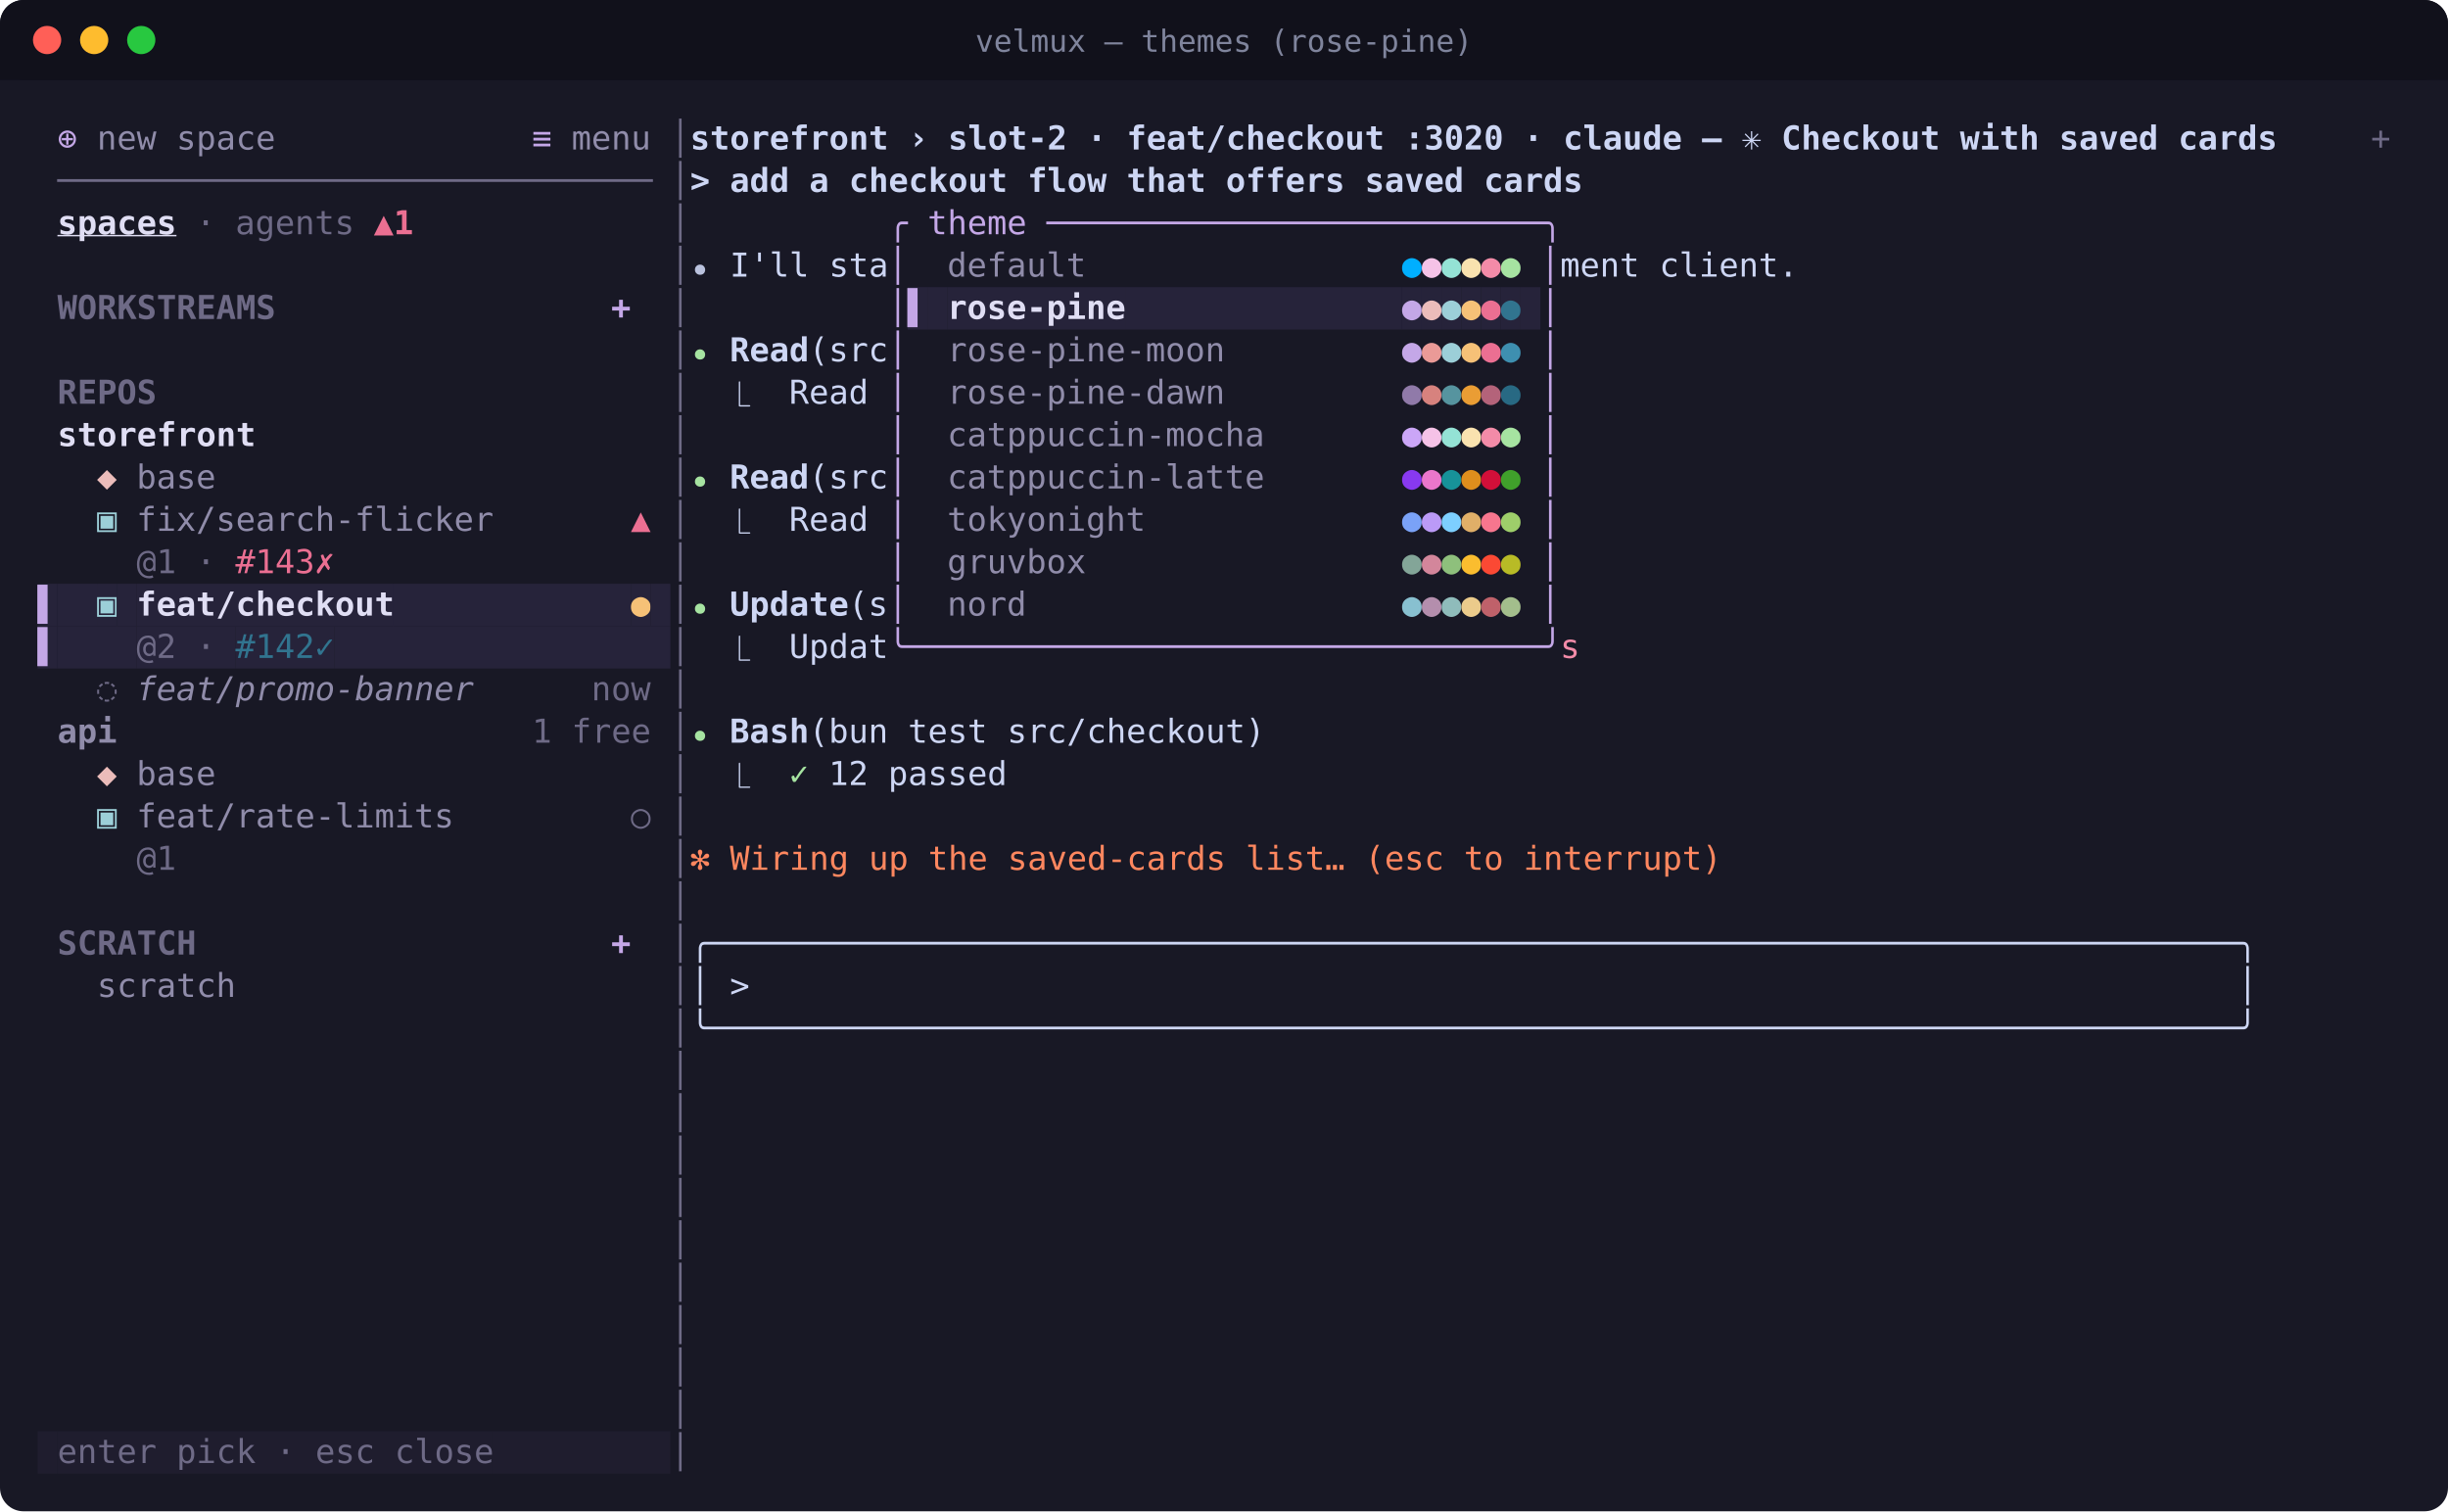
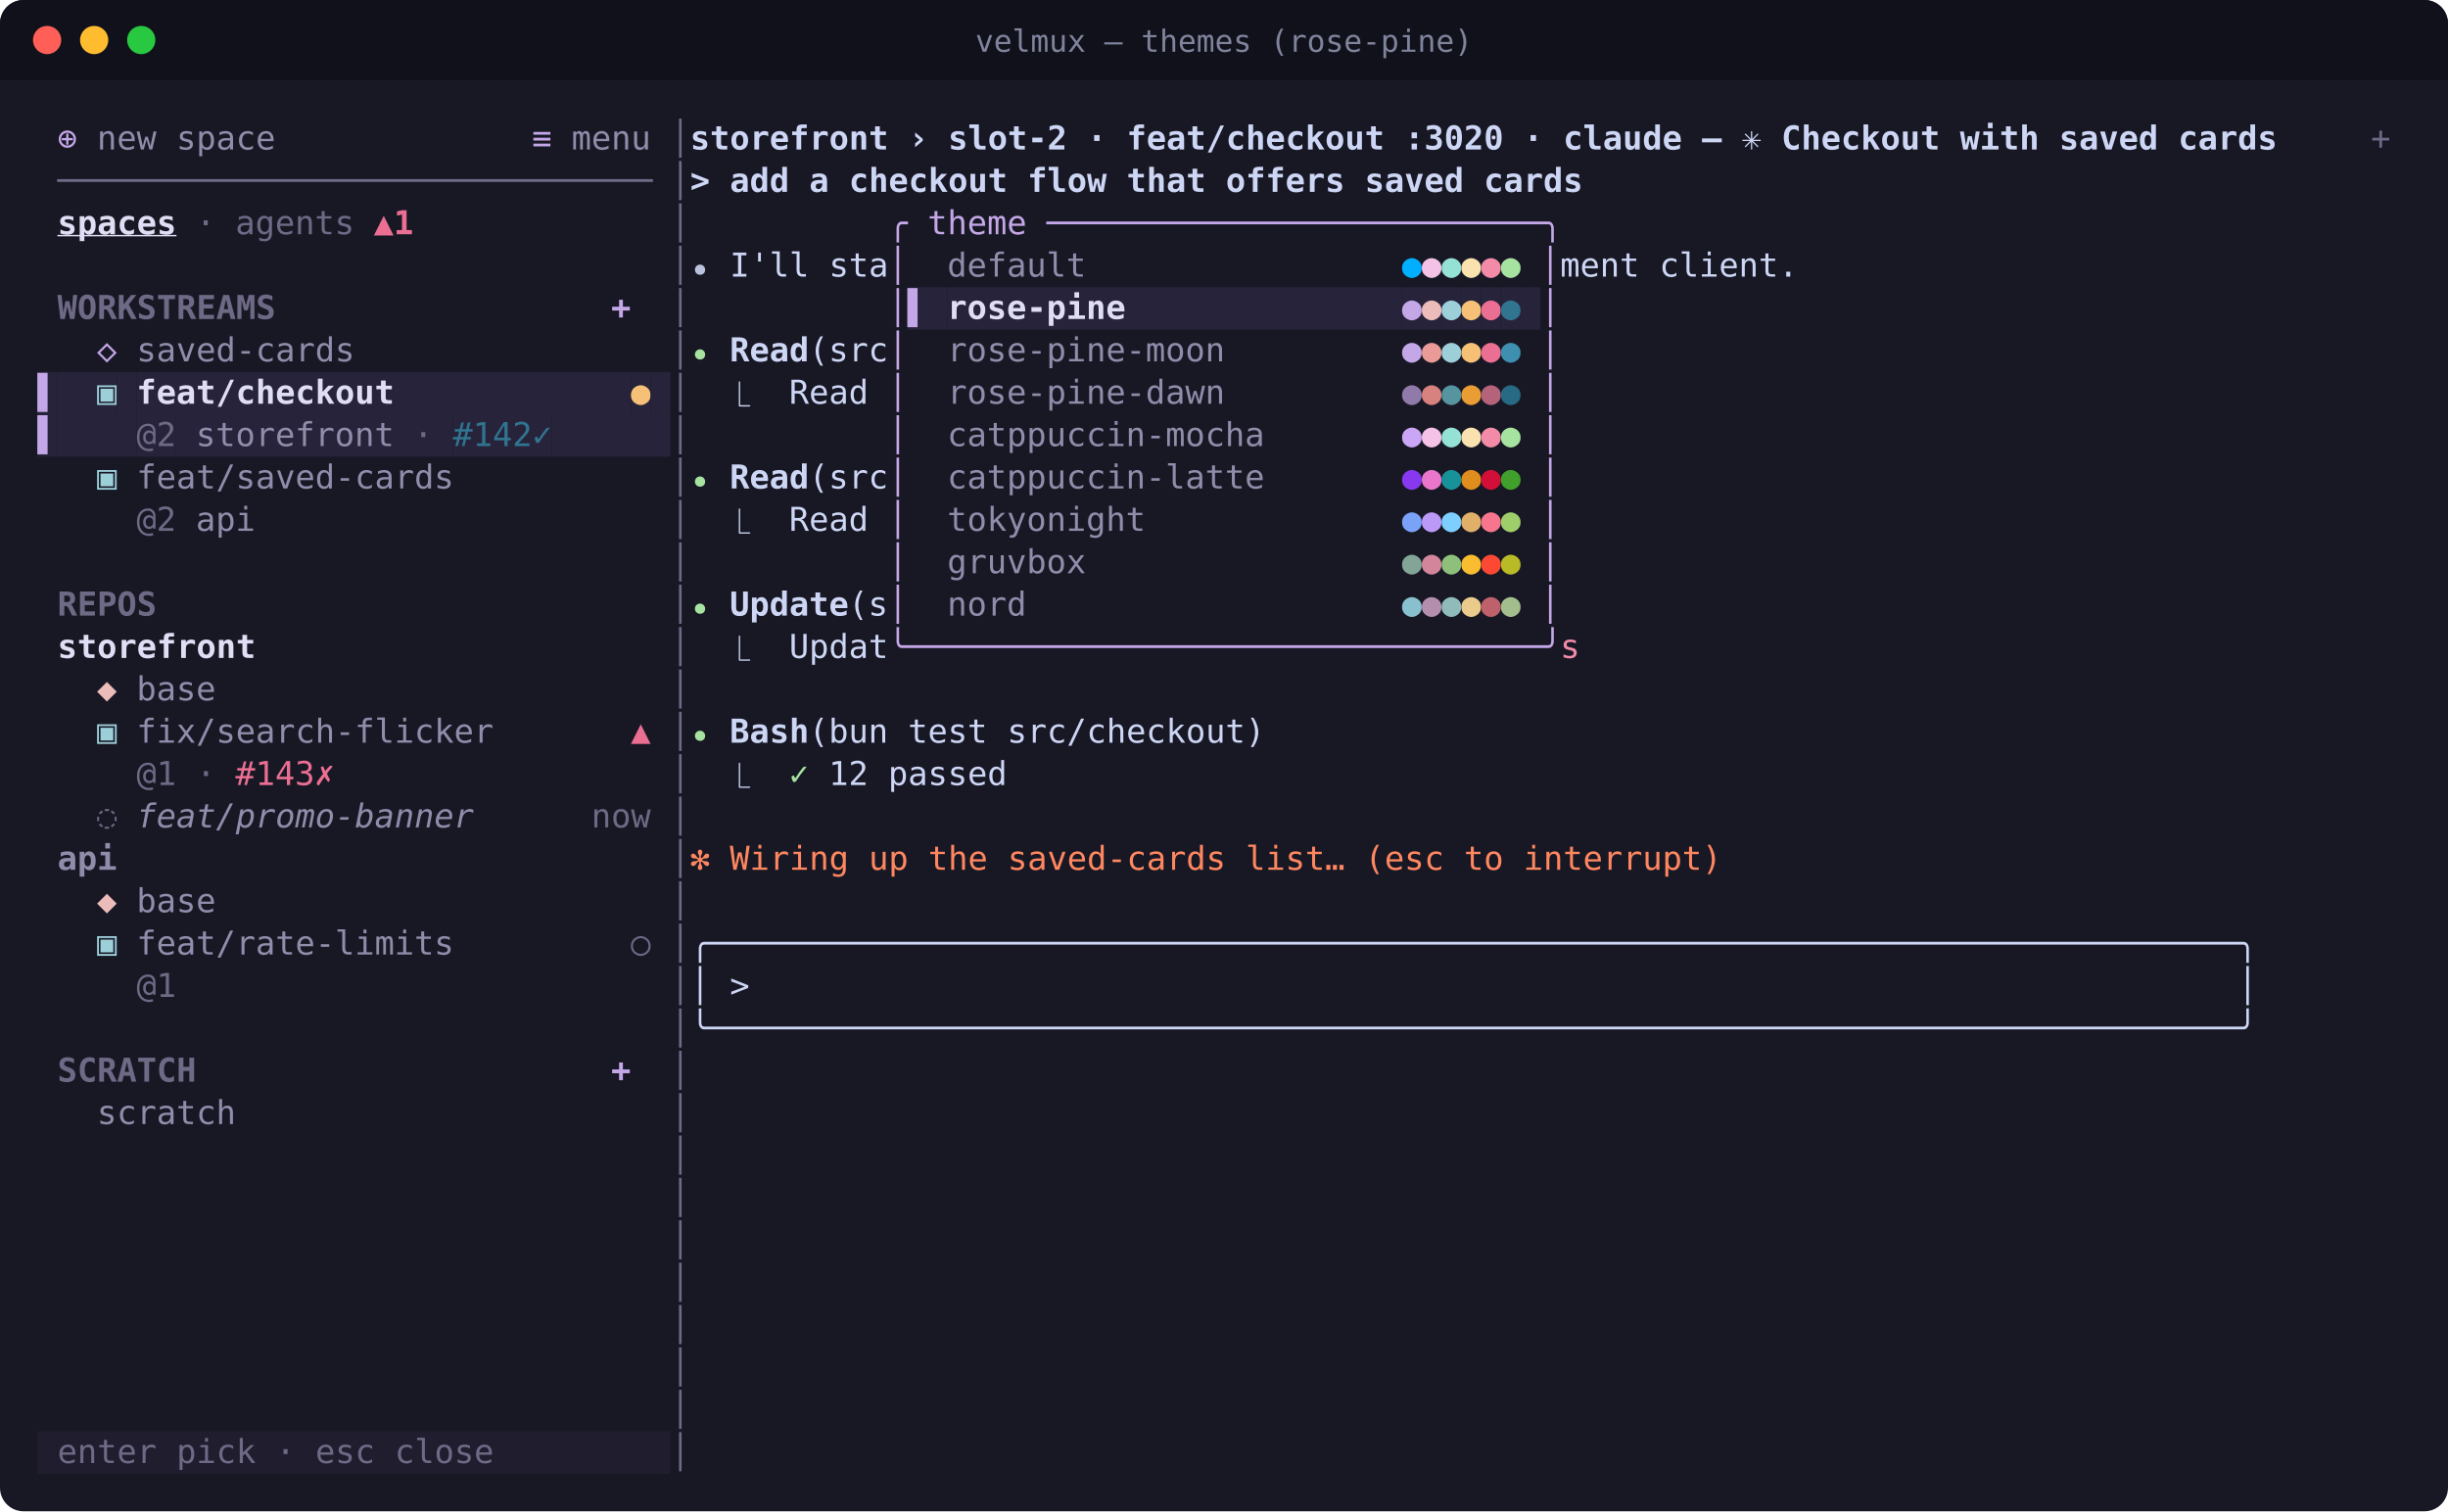
<svg xmlns="http://www.w3.org/2000/svg" width="1040" height="642" viewBox="0 0 1040 642" font-family="'SF Mono','JetBrains Mono',Menlo,Consolas,monospace" font-size="14">
  <rect width="1040" height="642" rx="10" fill="#181825" />
  <rect width="1040" height="34" rx="10" fill="#11111b" />
  <rect y="24" width="1040" height="10" fill="#11111b" />
  <circle cx="20" cy="17" r="6" fill="#ff5f57" />
  <circle cx="40" cy="17" r="6" fill="#febc2e" />
  <circle cx="60" cy="17" r="6" fill="#28c840" />
  <text x="520" y="22" fill="#7f849c" text-anchor="middle" font-size="13">velmux — themes (rose-pine)</text>
  <text x="24.4" y="63.5" fill="#c4a7e7" xml:space="preserve" textLength="8.4" lengthAdjust="spacingAndGlyphs">⊕</text>
  <text x="41.2" y="63.5" fill="#908caa" xml:space="preserve" textLength="75.6" lengthAdjust="spacingAndGlyphs">new space</text>
  <text x="226.0" y="63.5" fill="#c4a7e7" xml:space="preserve" textLength="8.4" lengthAdjust="spacingAndGlyphs">≡</text>
  <text x="242.8" y="63.5" fill="#908caa" xml:space="preserve" textLength="33.6" lengthAdjust="spacingAndGlyphs">menu</text>
  <text x="284.8" y="63.5" fill="#6e6a86" xml:space="preserve" textLength="8.4" lengthAdjust="spacingAndGlyphs">│</text>
  <text x="293.2" y="63.5" fill="#cdd6f4" xml:space="preserve" textLength="672.0" lengthAdjust="spacingAndGlyphs" font-weight="bold">storefront › slot-2 · feat/checkout :3020 · claude — ✳ Checkout with saved cards</text>
  <text x="1007.2" y="63.5" fill="#6e6a86" xml:space="preserve" textLength="8.4" lengthAdjust="spacingAndGlyphs">+</text>
  <text x="24.4" y="81.5" fill="#6e6a86" xml:space="preserve" textLength="252.0" lengthAdjust="spacingAndGlyphs">──────────────────────────────</text>
  <text x="284.8" y="81.5" fill="#6e6a86" xml:space="preserve" textLength="8.4" lengthAdjust="spacingAndGlyphs">│</text>
  <text x="293.2" y="81.5" fill="#cdd6f4" xml:space="preserve" textLength="378.0" lengthAdjust="spacingAndGlyphs" font-weight="bold">&gt; add a checkout flow that offers saved cards</text>
  <text x="24.4" y="99.5" fill="#e0def4" xml:space="preserve" textLength="50.4" lengthAdjust="spacingAndGlyphs" font-weight="bold" text-decoration="underline">spaces</text>
  <text x="83.2" y="99.5" fill="#6e6a86" xml:space="preserve" textLength="8.4" lengthAdjust="spacingAndGlyphs">·</text>
  <text x="100.0" y="99.5" fill="#6e6a86" xml:space="preserve" textLength="50.4" lengthAdjust="spacingAndGlyphs">agents</text>
  <text x="158.8" y="99.5" fill="#eb6f92" xml:space="preserve" textLength="16.8" lengthAdjust="spacingAndGlyphs" font-weight="bold">▲1</text>
  <text x="284.8" y="99.5" fill="#6e6a86" xml:space="preserve" textLength="8.4" lengthAdjust="spacingAndGlyphs">│</text>
  <text x="377.2" y="99.5" fill="#c4a7e7" xml:space="preserve" textLength="285.6" lengthAdjust="spacingAndGlyphs">╭ theme ─────────────────────────╮</text>
  <text x="284.8" y="117.5" fill="#6e6a86" xml:space="preserve" textLength="8.4" lengthAdjust="spacingAndGlyphs">│</text>
  <text x="293.2" y="117.5" fill="#bac2de" xml:space="preserve" textLength="8.4" lengthAdjust="spacingAndGlyphs">⏺</text>
  <text x="301.6" y="117.5" fill="#cdd6f4" xml:space="preserve" textLength="75.6" lengthAdjust="spacingAndGlyphs"> I'll sta</text>
  <text x="377.2" y="117.5" fill="#c4a7e7" xml:space="preserve" textLength="8.4" lengthAdjust="spacingAndGlyphs">│</text>
  <text x="402.4" y="117.5" fill="#908caa" xml:space="preserve" textLength="58.8" lengthAdjust="spacingAndGlyphs">default</text>
  <text x="595.6" y="117.5" fill="#00afff" xml:space="preserve" textLength="8.4" lengthAdjust="spacingAndGlyphs">●</text>
  <text x="604.0" y="117.5" fill="#f5c2e7" xml:space="preserve" textLength="8.4" lengthAdjust="spacingAndGlyphs">●</text>
  <text x="612.4" y="117.5" fill="#94e2d5" xml:space="preserve" textLength="8.4" lengthAdjust="spacingAndGlyphs">●</text>
  <text x="620.8" y="117.5" fill="#f9e2af" xml:space="preserve" textLength="8.4" lengthAdjust="spacingAndGlyphs">●</text>
  <text x="629.2" y="117.5" fill="#f38ba8" xml:space="preserve" textLength="8.4" lengthAdjust="spacingAndGlyphs">●</text>
  <text x="637.6" y="117.5" fill="#a6e3a1" xml:space="preserve" textLength="8.4" lengthAdjust="spacingAndGlyphs">●</text>
  <text x="654.4" y="117.5" fill="#c4a7e7" xml:space="preserve" textLength="8.4" lengthAdjust="spacingAndGlyphs">│</text>
  <text x="662.8" y="117.5" fill="#cdd6f4" xml:space="preserve" textLength="361.2" lengthAdjust="spacingAndGlyphs">ment client.                               </text>
  <text x="24.4" y="135.5" fill="#6e6a86" xml:space="preserve" textLength="92.4" lengthAdjust="spacingAndGlyphs" font-weight="bold">WORKSTREAMS</text>
  <text x="259.6" y="135.5" fill="#c4a7e7" xml:space="preserve" textLength="8.4" lengthAdjust="spacingAndGlyphs" font-weight="bold">+</text>
  <text x="284.8" y="135.5" fill="#6e6a86" xml:space="preserve" textLength="8.4" lengthAdjust="spacingAndGlyphs">│</text>
  <text x="377.2" y="135.5" fill="#c4a7e7" xml:space="preserve" textLength="8.4" lengthAdjust="spacingAndGlyphs">│</text>
  <rect x="385.6" y="122.0" width="8.4" height="18" fill="#26233a" />
  <text x="385.6" y="135.5" fill="#c4a7e7" xml:space="preserve" textLength="8.4" lengthAdjust="spacingAndGlyphs">▌</text>
  <rect x="394.0" y="122.0" width="8.4" height="18" fill="#26233a" />
  <rect x="402.4" y="122.0" width="75.6" height="18" fill="#26233a" />
  <text x="402.4" y="135.5" fill="#e0def4" xml:space="preserve" textLength="75.6" lengthAdjust="spacingAndGlyphs" font-weight="bold">rose-pine</text>
  <rect x="478.0" y="122.0" width="117.6" height="18" fill="#26233a" />
  <rect x="595.6" y="122.0" width="8.4" height="18" fill="#26233a" />
  <text x="595.6" y="135.5" fill="#c4a7e7" xml:space="preserve" textLength="8.4" lengthAdjust="spacingAndGlyphs">●</text>
  <rect x="604.0" y="122.0" width="8.4" height="18" fill="#26233a" />
  <text x="604.0" y="135.5" fill="#ebbcba" xml:space="preserve" textLength="8.4" lengthAdjust="spacingAndGlyphs">●</text>
  <rect x="612.4" y="122.0" width="8.4" height="18" fill="#26233a" />
  <text x="612.4" y="135.5" fill="#9ccfd8" xml:space="preserve" textLength="8.4" lengthAdjust="spacingAndGlyphs">●</text>
  <rect x="620.8" y="122.0" width="8.4" height="18" fill="#26233a" />
  <text x="620.8" y="135.5" fill="#f6c177" xml:space="preserve" textLength="8.4" lengthAdjust="spacingAndGlyphs">●</text>
  <rect x="629.2" y="122.0" width="8.4" height="18" fill="#26233a" />
  <text x="629.2" y="135.5" fill="#eb6f92" xml:space="preserve" textLength="8.4" lengthAdjust="spacingAndGlyphs">●</text>
  <rect x="637.6" y="122.0" width="8.4" height="18" fill="#26233a" />
  <text x="637.6" y="135.5" fill="#31748f" xml:space="preserve" textLength="8.4" lengthAdjust="spacingAndGlyphs">●</text>
  <rect x="646.0" y="122.0" width="8.4" height="18" fill="#26233a" />
  <text x="654.4" y="135.5" fill="#c4a7e7" xml:space="preserve" textLength="8.4" lengthAdjust="spacingAndGlyphs">│</text>
+   <text x="41.2" y="153.5" fill="#c4a7e7" xml:space="preserve" textLength="8.4" lengthAdjust="spacingAndGlyphs">◇</text>
+   <text x="58.0" y="153.5" fill="#908caa" xml:space="preserve" textLength="92.4" lengthAdjust="spacingAndGlyphs">saved-cards</text>
  <text x="284.8" y="153.5" fill="#6e6a86" xml:space="preserve" textLength="8.4" lengthAdjust="spacingAndGlyphs">│</text>
  <text x="293.2" y="153.5" fill="#a6e3a1" xml:space="preserve" textLength="8.4" lengthAdjust="spacingAndGlyphs">⏺</text>
  <text x="310.0" y="153.5" fill="#cdd6f4" xml:space="preserve" textLength="33.6" lengthAdjust="spacingAndGlyphs" font-weight="bold">Read</text>
  <text x="343.6" y="153.5" fill="#cdd6f4" xml:space="preserve" textLength="33.6" lengthAdjust="spacingAndGlyphs">(src</text>
  <text x="377.2" y="153.5" fill="#c4a7e7" xml:space="preserve" textLength="8.4" lengthAdjust="spacingAndGlyphs">│</text>
  <text x="402.4" y="153.5" fill="#908caa" xml:space="preserve" textLength="117.6" lengthAdjust="spacingAndGlyphs">rose-pine-moon</text>
  <text x="595.6" y="153.5" fill="#c4a7e7" xml:space="preserve" textLength="8.4" lengthAdjust="spacingAndGlyphs">●</text>
  <text x="604.0" y="153.5" fill="#ea9a97" xml:space="preserve" textLength="8.4" lengthAdjust="spacingAndGlyphs">●</text>
  <text x="612.4" y="153.5" fill="#9ccfd8" xml:space="preserve" textLength="8.4" lengthAdjust="spacingAndGlyphs">●</text>
  <text x="620.8" y="153.5" fill="#f6c177" xml:space="preserve" textLength="8.4" lengthAdjust="spacingAndGlyphs">●</text>
  <text x="629.2" y="153.5" fill="#eb6f92" xml:space="preserve" textLength="8.4" lengthAdjust="spacingAndGlyphs">●</text>
  <text x="637.6" y="153.5" fill="#3e8fb0" xml:space="preserve" textLength="8.4" lengthAdjust="spacingAndGlyphs">●</text>
  <text x="654.4" y="153.5" fill="#c4a7e7" xml:space="preserve" textLength="8.4" lengthAdjust="spacingAndGlyphs">│</text>
-   <text x="24.4" y="171.5" fill="#6e6a86" xml:space="preserve" textLength="42.0" lengthAdjust="spacingAndGlyphs" font-weight="bold">REPOS</text>
+   <rect x="16.0" y="158.0" width="8.4" height="18" fill="#26233a" />
+   <text x="16.0" y="171.5" fill="#c4a7e7" xml:space="preserve" textLength="8.4" lengthAdjust="spacingAndGlyphs">▌</text>
+   <rect x="24.4" y="158.0" width="16.8" height="18" fill="#26233a" />
+   <rect x="41.2" y="158.0" width="8.4" height="18" fill="#26233a" />
+   <text x="41.2" y="171.5" fill="#9ccfd8" xml:space="preserve" textLength="8.4" lengthAdjust="spacingAndGlyphs">▣</text>
+   <rect x="49.6" y="158.0" width="8.4" height="18" fill="#26233a" />
+   <rect x="58.0" y="158.0" width="109.2" height="18" fill="#26233a" />
+   <text x="58.0" y="171.5" fill="#e0def4" xml:space="preserve" textLength="109.2" lengthAdjust="spacingAndGlyphs" font-weight="bold">feat/checkout</text>
+   <rect x="167.2" y="158.0" width="100.8" height="18" fill="#26233a" />
+   <rect x="268.0" y="158.0" width="8.4" height="18" fill="#26233a" />
+   <text x="268.0" y="171.5" fill="#f6c177" xml:space="preserve" textLength="8.4" lengthAdjust="spacingAndGlyphs">●</text>
+   <rect x="276.4" y="158.0" width="8.4" height="18" fill="#26233a" />
  <text x="284.8" y="171.5" fill="#6e6a86" xml:space="preserve" textLength="8.4" lengthAdjust="spacingAndGlyphs">│</text>
  <text x="293.2" y="171.5" fill="#cdd6f4" xml:space="preserve" textLength="84.0" lengthAdjust="spacingAndGlyphs">  ⎿  Read </text>
  <text x="377.2" y="171.5" fill="#c4a7e7" xml:space="preserve" textLength="8.4" lengthAdjust="spacingAndGlyphs">│</text>
  <text x="402.4" y="171.5" fill="#908caa" xml:space="preserve" textLength="117.6" lengthAdjust="spacingAndGlyphs">rose-pine-dawn</text>
  <text x="595.6" y="171.5" fill="#907aa9" xml:space="preserve" textLength="8.4" lengthAdjust="spacingAndGlyphs">●</text>
  <text x="604.0" y="171.5" fill="#d7827e" xml:space="preserve" textLength="8.4" lengthAdjust="spacingAndGlyphs">●</text>
  <text x="612.4" y="171.5" fill="#56949f" xml:space="preserve" textLength="8.4" lengthAdjust="spacingAndGlyphs">●</text>
  <text x="620.8" y="171.5" fill="#ea9d34" xml:space="preserve" textLength="8.4" lengthAdjust="spacingAndGlyphs">●</text>
  <text x="629.2" y="171.5" fill="#b4637a" xml:space="preserve" textLength="8.4" lengthAdjust="spacingAndGlyphs">●</text>
  <text x="637.6" y="171.5" fill="#286983" xml:space="preserve" textLength="8.4" lengthAdjust="spacingAndGlyphs">●</text>
  <text x="654.4" y="171.5" fill="#c4a7e7" xml:space="preserve" textLength="8.4" lengthAdjust="spacingAndGlyphs">│</text>
-   <text x="24.4" y="189.5" fill="#e0def4" xml:space="preserve" textLength="84.0" lengthAdjust="spacingAndGlyphs" font-weight="bold">storefront</text>
+   <rect x="16.0" y="176.0" width="8.4" height="18" fill="#26233a" />
+   <text x="16.0" y="189.5" fill="#c4a7e7" xml:space="preserve" textLength="8.4" lengthAdjust="spacingAndGlyphs">▌</text>
+   <rect x="24.4" y="176.0" width="33.6" height="18" fill="#26233a" />
+   <rect x="58.0" y="176.0" width="16.8" height="18" fill="#26233a" />
+   <text x="58.0" y="189.5" fill="#6e6a86" xml:space="preserve" textLength="16.8" lengthAdjust="spacingAndGlyphs">@2</text>
+   <rect x="74.8" y="176.0" width="8.4" height="18" fill="#26233a" />
+   <rect x="83.2" y="176.0" width="84.0" height="18" fill="#26233a" />
+   <text x="83.2" y="189.5" fill="#908caa" xml:space="preserve" textLength="84.0" lengthAdjust="spacingAndGlyphs">storefront</text>
+   <rect x="167.2" y="176.0" width="25.2" height="18" fill="#26233a" />
+   <text x="167.2" y="189.5" fill="#6e6a86" xml:space="preserve" textLength="25.2" lengthAdjust="spacingAndGlyphs"> · </text>
+   <rect x="192.4" y="176.0" width="42.0" height="18" fill="#26233a" />
+   <text x="192.4" y="189.5" fill="#31748f" xml:space="preserve" textLength="42.0" lengthAdjust="spacingAndGlyphs">#142✓</text>
+   <rect x="234.4" y="176.0" width="50.4" height="18" fill="#26233a" />
  <text x="284.8" y="189.5" fill="#6e6a86" xml:space="preserve" textLength="8.4" lengthAdjust="spacingAndGlyphs">│</text>
  <text x="377.2" y="189.5" fill="#c4a7e7" xml:space="preserve" textLength="8.4" lengthAdjust="spacingAndGlyphs">│</text>
  <text x="402.4" y="189.5" fill="#908caa" xml:space="preserve" textLength="134.4" lengthAdjust="spacingAndGlyphs">catppuccin-mocha</text>
  <text x="595.6" y="189.5" fill="#cba6f7" xml:space="preserve" textLength="8.4" lengthAdjust="spacingAndGlyphs">●</text>
  <text x="604.0" y="189.5" fill="#f5c2e7" xml:space="preserve" textLength="8.4" lengthAdjust="spacingAndGlyphs">●</text>
  <text x="612.4" y="189.5" fill="#94e2d5" xml:space="preserve" textLength="8.4" lengthAdjust="spacingAndGlyphs">●</text>
  <text x="620.8" y="189.5" fill="#f9e2af" xml:space="preserve" textLength="8.4" lengthAdjust="spacingAndGlyphs">●</text>
  <text x="629.2" y="189.5" fill="#f38ba8" xml:space="preserve" textLength="8.4" lengthAdjust="spacingAndGlyphs">●</text>
  <text x="637.6" y="189.5" fill="#a6e3a1" xml:space="preserve" textLength="8.4" lengthAdjust="spacingAndGlyphs">●</text>
  <text x="654.4" y="189.5" fill="#c4a7e7" xml:space="preserve" textLength="8.4" lengthAdjust="spacingAndGlyphs">│</text>
-   <text x="41.2" y="207.5" fill="#ebbcba" xml:space="preserve" textLength="8.4" lengthAdjust="spacingAndGlyphs">◆</text>
-   <text x="58.0" y="207.5" fill="#908caa" xml:space="preserve" textLength="33.6" lengthAdjust="spacingAndGlyphs">base</text>
+   <text x="41.2" y="207.5" fill="#9ccfd8" xml:space="preserve" textLength="8.4" lengthAdjust="spacingAndGlyphs">▣</text>
+   <text x="58.0" y="207.5" fill="#908caa" xml:space="preserve" textLength="134.4" lengthAdjust="spacingAndGlyphs">feat/saved-cards</text>
  <text x="284.8" y="207.5" fill="#6e6a86" xml:space="preserve" textLength="8.4" lengthAdjust="spacingAndGlyphs">│</text>
  <text x="293.2" y="207.5" fill="#a6e3a1" xml:space="preserve" textLength="8.4" lengthAdjust="spacingAndGlyphs">⏺</text>
  <text x="310.0" y="207.5" fill="#cdd6f4" xml:space="preserve" textLength="33.6" lengthAdjust="spacingAndGlyphs" font-weight="bold">Read</text>
  <text x="343.6" y="207.5" fill="#cdd6f4" xml:space="preserve" textLength="33.6" lengthAdjust="spacingAndGlyphs">(src</text>
  <text x="377.2" y="207.5" fill="#c4a7e7" xml:space="preserve" textLength="8.4" lengthAdjust="spacingAndGlyphs">│</text>
  <text x="402.4" y="207.5" fill="#908caa" xml:space="preserve" textLength="134.4" lengthAdjust="spacingAndGlyphs">catppuccin-latte</text>
  <text x="595.6" y="207.5" fill="#8839ef" xml:space="preserve" textLength="8.4" lengthAdjust="spacingAndGlyphs">●</text>
  <text x="604.0" y="207.5" fill="#ea76cb" xml:space="preserve" textLength="8.4" lengthAdjust="spacingAndGlyphs">●</text>
  <text x="612.4" y="207.5" fill="#179299" xml:space="preserve" textLength="8.4" lengthAdjust="spacingAndGlyphs">●</text>
  <text x="620.8" y="207.5" fill="#df8e1d" xml:space="preserve" textLength="8.4" lengthAdjust="spacingAndGlyphs">●</text>
  <text x="629.2" y="207.5" fill="#d20f39" xml:space="preserve" textLength="8.4" lengthAdjust="spacingAndGlyphs">●</text>
  <text x="637.6" y="207.5" fill="#40a02b" xml:space="preserve" textLength="8.4" lengthAdjust="spacingAndGlyphs">●</text>
  <text x="654.4" y="207.5" fill="#c4a7e7" xml:space="preserve" textLength="8.4" lengthAdjust="spacingAndGlyphs">│</text>
-   <text x="41.2" y="225.5" fill="#9ccfd8" xml:space="preserve" textLength="8.4" lengthAdjust="spacingAndGlyphs">▣</text>
-   <text x="58.0" y="225.5" fill="#908caa" xml:space="preserve" textLength="151.2" lengthAdjust="spacingAndGlyphs">fix/search-flicker</text>
-   <text x="268.0" y="225.5" fill="#eb6f92" xml:space="preserve" textLength="8.4" lengthAdjust="spacingAndGlyphs" font-weight="bold">▲</text>
+   <text x="58.0" y="225.5" fill="#6e6a86" xml:space="preserve" textLength="16.8" lengthAdjust="spacingAndGlyphs">@2</text>
+   <text x="83.2" y="225.5" fill="#908caa" xml:space="preserve" textLength="25.2" lengthAdjust="spacingAndGlyphs">api</text>
  <text x="284.8" y="225.5" fill="#6e6a86" xml:space="preserve" textLength="8.4" lengthAdjust="spacingAndGlyphs">│</text>
  <text x="293.2" y="225.5" fill="#cdd6f4" xml:space="preserve" textLength="84.0" lengthAdjust="spacingAndGlyphs">  ⎿  Read </text>
  <text x="377.2" y="225.5" fill="#c4a7e7" xml:space="preserve" textLength="8.4" lengthAdjust="spacingAndGlyphs">│</text>
  <text x="402.4" y="225.5" fill="#908caa" xml:space="preserve" textLength="84.0" lengthAdjust="spacingAndGlyphs">tokyonight</text>
  <text x="595.6" y="225.5" fill="#7aa2f7" xml:space="preserve" textLength="8.4" lengthAdjust="spacingAndGlyphs">●</text>
  <text x="604.0" y="225.5" fill="#bb9af7" xml:space="preserve" textLength="8.4" lengthAdjust="spacingAndGlyphs">●</text>
  <text x="612.4" y="225.5" fill="#7dcfff" xml:space="preserve" textLength="8.4" lengthAdjust="spacingAndGlyphs">●</text>
  <text x="620.8" y="225.5" fill="#e0af68" xml:space="preserve" textLength="8.4" lengthAdjust="spacingAndGlyphs">●</text>
  <text x="629.2" y="225.5" fill="#f7768e" xml:space="preserve" textLength="8.4" lengthAdjust="spacingAndGlyphs">●</text>
  <text x="637.6" y="225.5" fill="#9ece6a" xml:space="preserve" textLength="8.4" lengthAdjust="spacingAndGlyphs">●</text>
  <text x="654.4" y="225.5" fill="#c4a7e7" xml:space="preserve" textLength="8.4" lengthAdjust="spacingAndGlyphs">│</text>
-   <text x="58.0" y="243.5" fill="#6e6a86" xml:space="preserve" textLength="42.0" lengthAdjust="spacingAndGlyphs">@1 · </text>
-   <text x="100.0" y="243.5" fill="#eb6f92" xml:space="preserve" textLength="42.0" lengthAdjust="spacingAndGlyphs">#143✗</text>
  <text x="284.8" y="243.5" fill="#6e6a86" xml:space="preserve" textLength="8.4" lengthAdjust="spacingAndGlyphs">│</text>
  <text x="377.2" y="243.5" fill="#c4a7e7" xml:space="preserve" textLength="8.4" lengthAdjust="spacingAndGlyphs">│</text>
  <text x="402.4" y="243.5" fill="#908caa" xml:space="preserve" textLength="58.8" lengthAdjust="spacingAndGlyphs">gruvbox</text>
  <text x="595.6" y="243.5" fill="#83a598" xml:space="preserve" textLength="8.4" lengthAdjust="spacingAndGlyphs">●</text>
  <text x="604.0" y="243.5" fill="#d3869b" xml:space="preserve" textLength="8.4" lengthAdjust="spacingAndGlyphs">●</text>
  <text x="612.4" y="243.5" fill="#8ec07c" xml:space="preserve" textLength="8.4" lengthAdjust="spacingAndGlyphs">●</text>
  <text x="620.8" y="243.5" fill="#fabd2f" xml:space="preserve" textLength="8.4" lengthAdjust="spacingAndGlyphs">●</text>
  <text x="629.2" y="243.5" fill="#fb4934" xml:space="preserve" textLength="8.4" lengthAdjust="spacingAndGlyphs">●</text>
  <text x="637.6" y="243.5" fill="#b8bb26" xml:space="preserve" textLength="8.4" lengthAdjust="spacingAndGlyphs">●</text>
  <text x="654.4" y="243.5" fill="#c4a7e7" xml:space="preserve" textLength="8.4" lengthAdjust="spacingAndGlyphs">│</text>
-   <rect x="16.0" y="248.0" width="8.4" height="18" fill="#26233a" />
-   <text x="16.0" y="261.5" fill="#c4a7e7" xml:space="preserve" textLength="8.4" lengthAdjust="spacingAndGlyphs">▌</text>
-   <rect x="24.4" y="248.0" width="16.8" height="18" fill="#26233a" />
-   <rect x="41.2" y="248.0" width="8.4" height="18" fill="#26233a" />
-   <text x="41.2" y="261.5" fill="#9ccfd8" xml:space="preserve" textLength="8.4" lengthAdjust="spacingAndGlyphs">▣</text>
-   <rect x="49.6" y="248.0" width="8.4" height="18" fill="#26233a" />
-   <rect x="58.0" y="248.0" width="109.2" height="18" fill="#26233a" />
-   <text x="58.0" y="261.5" fill="#e0def4" xml:space="preserve" textLength="109.2" lengthAdjust="spacingAndGlyphs" font-weight="bold">feat/checkout</text>
-   <rect x="167.2" y="248.0" width="100.8" height="18" fill="#26233a" />
-   <rect x="268.0" y="248.0" width="8.4" height="18" fill="#26233a" />
-   <text x="268.0" y="261.5" fill="#f6c177" xml:space="preserve" textLength="8.4" lengthAdjust="spacingAndGlyphs">●</text>
-   <rect x="276.4" y="248.0" width="8.4" height="18" fill="#26233a" />
+   <text x="24.4" y="261.5" fill="#6e6a86" xml:space="preserve" textLength="42.0" lengthAdjust="spacingAndGlyphs" font-weight="bold">REPOS</text>
  <text x="284.8" y="261.5" fill="#6e6a86" xml:space="preserve" textLength="8.4" lengthAdjust="spacingAndGlyphs">│</text>
  <text x="293.2" y="261.5" fill="#a6e3a1" xml:space="preserve" textLength="8.4" lengthAdjust="spacingAndGlyphs">⏺</text>
  <text x="310.0" y="261.5" fill="#cdd6f4" xml:space="preserve" textLength="50.4" lengthAdjust="spacingAndGlyphs" font-weight="bold">Update</text>
  <text x="360.4" y="261.5" fill="#cdd6f4" xml:space="preserve" textLength="16.8" lengthAdjust="spacingAndGlyphs">(s</text>
  <text x="377.2" y="261.5" fill="#c4a7e7" xml:space="preserve" textLength="8.4" lengthAdjust="spacingAndGlyphs">│</text>
  <text x="402.4" y="261.5" fill="#908caa" xml:space="preserve" textLength="33.6" lengthAdjust="spacingAndGlyphs">nord</text>
  <text x="595.6" y="261.5" fill="#88c0d0" xml:space="preserve" textLength="8.4" lengthAdjust="spacingAndGlyphs">●</text>
  <text x="604.0" y="261.5" fill="#b48ead" xml:space="preserve" textLength="8.4" lengthAdjust="spacingAndGlyphs">●</text>
  <text x="612.4" y="261.5" fill="#8fbcbb" xml:space="preserve" textLength="8.4" lengthAdjust="spacingAndGlyphs">●</text>
  <text x="620.8" y="261.5" fill="#ebcb8b" xml:space="preserve" textLength="8.4" lengthAdjust="spacingAndGlyphs">●</text>
  <text x="629.2" y="261.5" fill="#bf616a" xml:space="preserve" textLength="8.4" lengthAdjust="spacingAndGlyphs">●</text>
  <text x="637.6" y="261.5" fill="#a3be8c" xml:space="preserve" textLength="8.4" lengthAdjust="spacingAndGlyphs">●</text>
  <text x="654.4" y="261.5" fill="#c4a7e7" xml:space="preserve" textLength="8.4" lengthAdjust="spacingAndGlyphs">│</text>
-   <rect x="16.0" y="266.0" width="8.4" height="18" fill="#26233a" />
-   <text x="16.0" y="279.5" fill="#c4a7e7" xml:space="preserve" textLength="8.4" lengthAdjust="spacingAndGlyphs">▌</text>
-   <rect x="24.4" y="266.0" width="33.6" height="18" fill="#26233a" />
-   <rect x="58.0" y="266.0" width="42.0" height="18" fill="#26233a" />
-   <text x="58.0" y="279.5" fill="#6e6a86" xml:space="preserve" textLength="42.0" lengthAdjust="spacingAndGlyphs">@2 · </text>
-   <rect x="100.0" y="266.0" width="42.0" height="18" fill="#26233a" />
-   <text x="100.0" y="279.5" fill="#31748f" xml:space="preserve" textLength="42.0" lengthAdjust="spacingAndGlyphs">#142✓</text>
-   <rect x="142.0" y="266.0" width="142.8" height="18" fill="#26233a" />
+   <text x="24.4" y="279.5" fill="#e0def4" xml:space="preserve" textLength="84.0" lengthAdjust="spacingAndGlyphs" font-weight="bold">storefront</text>
  <text x="284.8" y="279.5" fill="#6e6a86" xml:space="preserve" textLength="8.4" lengthAdjust="spacingAndGlyphs">│</text>
  <text x="293.2" y="279.5" fill="#cdd6f4" xml:space="preserve" textLength="84.0" lengthAdjust="spacingAndGlyphs">  ⎿  Updat</text>
  <text x="377.2" y="279.5" fill="#c4a7e7" xml:space="preserve" textLength="285.6" lengthAdjust="spacingAndGlyphs">╰────────────────────────────────╯</text>
  <text x="662.8" y="279.5" fill="#f38ba8" xml:space="preserve" textLength="8.4" lengthAdjust="spacingAndGlyphs">s</text>
-   <text x="41.2" y="297.5" fill="#6e6a86" xml:space="preserve" textLength="8.4" lengthAdjust="spacingAndGlyphs">◌</text>
-   <text x="58.0" y="297.5" fill="#908caa" xml:space="preserve" textLength="142.8" lengthAdjust="spacingAndGlyphs" font-style="italic">feat/promo-banner</text>
-   <text x="251.2" y="297.5" fill="#6e6a86" xml:space="preserve" textLength="25.2" lengthAdjust="spacingAndGlyphs">now</text>
+   <text x="41.2" y="297.5" fill="#ebbcba" xml:space="preserve" textLength="8.4" lengthAdjust="spacingAndGlyphs">◆</text>
+   <text x="58.0" y="297.5" fill="#908caa" xml:space="preserve" textLength="33.6" lengthAdjust="spacingAndGlyphs">base</text>
  <text x="284.8" y="297.5" fill="#6e6a86" xml:space="preserve" textLength="8.4" lengthAdjust="spacingAndGlyphs">│</text>
-   <text x="24.4" y="315.5" fill="#908caa" xml:space="preserve" textLength="25.2" lengthAdjust="spacingAndGlyphs" font-weight="bold">api</text>
-   <text x="226.0" y="315.5" fill="#6e6a86" xml:space="preserve" textLength="50.4" lengthAdjust="spacingAndGlyphs">1 free</text>
+   <text x="41.2" y="315.5" fill="#9ccfd8" xml:space="preserve" textLength="8.4" lengthAdjust="spacingAndGlyphs">▣</text>
+   <text x="58.0" y="315.5" fill="#908caa" xml:space="preserve" textLength="151.2" lengthAdjust="spacingAndGlyphs">fix/search-flicker</text>
+   <text x="268.0" y="315.5" fill="#eb6f92" xml:space="preserve" textLength="8.4" lengthAdjust="spacingAndGlyphs" font-weight="bold">▲</text>
  <text x="284.8" y="315.5" fill="#6e6a86" xml:space="preserve" textLength="8.4" lengthAdjust="spacingAndGlyphs">│</text>
  <text x="293.2" y="315.5" fill="#a6e3a1" xml:space="preserve" textLength="8.4" lengthAdjust="spacingAndGlyphs">⏺</text>
  <text x="310.0" y="315.5" fill="#cdd6f4" xml:space="preserve" textLength="33.6" lengthAdjust="spacingAndGlyphs" font-weight="bold">Bash</text>
  <text x="343.6" y="315.5" fill="#cdd6f4" xml:space="preserve" textLength="680.4" lengthAdjust="spacingAndGlyphs">(bun test src/checkout)                                                          </text>
-   <text x="41.2" y="333.5" fill="#ebbcba" xml:space="preserve" textLength="8.4" lengthAdjust="spacingAndGlyphs">◆</text>
-   <text x="58.0" y="333.5" fill="#908caa" xml:space="preserve" textLength="33.6" lengthAdjust="spacingAndGlyphs">base</text>
+   <text x="58.0" y="333.5" fill="#6e6a86" xml:space="preserve" textLength="42.0" lengthAdjust="spacingAndGlyphs">@1 · </text>
+   <text x="100.0" y="333.5" fill="#eb6f92" xml:space="preserve" textLength="42.0" lengthAdjust="spacingAndGlyphs">#143✗</text>
  <text x="284.8" y="333.5" fill="#6e6a86" xml:space="preserve" textLength="8.4" lengthAdjust="spacingAndGlyphs">│</text>
  <text x="293.2" y="333.5" fill="#cdd6f4" xml:space="preserve" textLength="42.0" lengthAdjust="spacingAndGlyphs">  ⎿  </text>
  <text x="335.2" y="333.5" fill="#a6e3a1" xml:space="preserve" textLength="8.4" lengthAdjust="spacingAndGlyphs">✓</text>
  <text x="343.6" y="333.5" fill="#cdd6f4" xml:space="preserve" textLength="680.4" lengthAdjust="spacingAndGlyphs"> 12 passed                                                                       </text>
-   <text x="41.2" y="351.5" fill="#9ccfd8" xml:space="preserve" textLength="8.4" lengthAdjust="spacingAndGlyphs">▣</text>
-   <text x="58.0" y="351.5" fill="#908caa" xml:space="preserve" textLength="134.4" lengthAdjust="spacingAndGlyphs">feat/rate-limits</text>
-   <text x="268.0" y="351.5" fill="#6e6a86" xml:space="preserve" textLength="8.4" lengthAdjust="spacingAndGlyphs">○</text>
+   <text x="41.2" y="351.5" fill="#6e6a86" xml:space="preserve" textLength="8.4" lengthAdjust="spacingAndGlyphs">◌</text>
+   <text x="58.0" y="351.5" fill="#908caa" xml:space="preserve" textLength="142.8" lengthAdjust="spacingAndGlyphs" font-style="italic">feat/promo-banner</text>
+   <text x="251.2" y="351.5" fill="#6e6a86" xml:space="preserve" textLength="25.2" lengthAdjust="spacingAndGlyphs">now</text>
  <text x="284.8" y="351.5" fill="#6e6a86" xml:space="preserve" textLength="8.4" lengthAdjust="spacingAndGlyphs">│</text>
-   <text x="58.0" y="369.5" fill="#6e6a86" xml:space="preserve" textLength="16.8" lengthAdjust="spacingAndGlyphs">@1</text>
+   <text x="24.4" y="369.5" fill="#908caa" xml:space="preserve" textLength="25.2" lengthAdjust="spacingAndGlyphs" font-weight="bold">api</text>
  <text x="284.8" y="369.5" fill="#6e6a86" xml:space="preserve" textLength="8.4" lengthAdjust="spacingAndGlyphs">│</text>
  <text x="293.2" y="369.5" fill="#ff875f" xml:space="preserve" textLength="436.8" lengthAdjust="spacingAndGlyphs">✻ Wiring up the saved-cards list… (esc to interrupt)</text>
+   <text x="41.2" y="387.5" fill="#ebbcba" xml:space="preserve" textLength="8.4" lengthAdjust="spacingAndGlyphs">◆</text>
+   <text x="58.0" y="387.5" fill="#908caa" xml:space="preserve" textLength="33.6" lengthAdjust="spacingAndGlyphs">base</text>
  <text x="284.8" y="387.5" fill="#6e6a86" xml:space="preserve" textLength="8.4" lengthAdjust="spacingAndGlyphs">│</text>
-   <text x="24.4" y="405.5" fill="#6e6a86" xml:space="preserve" textLength="58.8" lengthAdjust="spacingAndGlyphs" font-weight="bold">SCRATCH</text>
-   <text x="259.6" y="405.5" fill="#c4a7e7" xml:space="preserve" textLength="8.4" lengthAdjust="spacingAndGlyphs" font-weight="bold">+</text>
+   <text x="41.2" y="405.5" fill="#9ccfd8" xml:space="preserve" textLength="8.4" lengthAdjust="spacingAndGlyphs">▣</text>
+   <text x="58.0" y="405.5" fill="#908caa" xml:space="preserve" textLength="134.4" lengthAdjust="spacingAndGlyphs">feat/rate-limits</text>
+   <text x="268.0" y="405.5" fill="#6e6a86" xml:space="preserve" textLength="8.4" lengthAdjust="spacingAndGlyphs">○</text>
  <text x="284.8" y="405.5" fill="#6e6a86" xml:space="preserve" textLength="8.4" lengthAdjust="spacingAndGlyphs">│</text>
  <text x="293.2" y="405.5" fill="#cdd6f4" xml:space="preserve" textLength="730.8" lengthAdjust="spacingAndGlyphs">╭─────────────────────────────────────────────────────────────────────────────╮        </text>
-   <text x="41.2" y="423.5" fill="#908caa" xml:space="preserve" textLength="58.8" lengthAdjust="spacingAndGlyphs">scratch</text>
+   <text x="58.0" y="423.5" fill="#6e6a86" xml:space="preserve" textLength="16.8" lengthAdjust="spacingAndGlyphs">@1</text>
  <text x="284.8" y="423.5" fill="#6e6a86" xml:space="preserve" textLength="8.4" lengthAdjust="spacingAndGlyphs">│</text>
  <text x="293.2" y="423.5" fill="#cdd6f4" xml:space="preserve" textLength="730.8" lengthAdjust="spacingAndGlyphs">│ &gt;                                                                           │        </text>
  <text x="284.8" y="441.5" fill="#6e6a86" xml:space="preserve" textLength="8.4" lengthAdjust="spacingAndGlyphs">│</text>
  <text x="293.2" y="441.5" fill="#cdd6f4" xml:space="preserve" textLength="730.8" lengthAdjust="spacingAndGlyphs">╰─────────────────────────────────────────────────────────────────────────────╯        </text>
+   <text x="24.4" y="459.5" fill="#6e6a86" xml:space="preserve" textLength="58.8" lengthAdjust="spacingAndGlyphs" font-weight="bold">SCRATCH</text>
+   <text x="259.6" y="459.5" fill="#c4a7e7" xml:space="preserve" textLength="8.4" lengthAdjust="spacingAndGlyphs" font-weight="bold">+</text>
  <text x="284.8" y="459.5" fill="#6e6a86" xml:space="preserve" textLength="8.4" lengthAdjust="spacingAndGlyphs">│</text>
+   <text x="41.2" y="477.5" fill="#908caa" xml:space="preserve" textLength="58.8" lengthAdjust="spacingAndGlyphs">scratch</text>
  <text x="284.8" y="477.5" fill="#6e6a86" xml:space="preserve" textLength="8.4" lengthAdjust="spacingAndGlyphs">│</text>
  <text x="284.8" y="495.5" fill="#6e6a86" xml:space="preserve" textLength="8.4" lengthAdjust="spacingAndGlyphs">│</text>
  <text x="284.8" y="513.5" fill="#6e6a86" xml:space="preserve" textLength="8.4" lengthAdjust="spacingAndGlyphs">│</text>
  <text x="284.8" y="531.5" fill="#6e6a86" xml:space="preserve" textLength="8.4" lengthAdjust="spacingAndGlyphs">│</text>
  <text x="284.8" y="549.5" fill="#6e6a86" xml:space="preserve" textLength="8.4" lengthAdjust="spacingAndGlyphs">│</text>
  <text x="284.8" y="567.5" fill="#6e6a86" xml:space="preserve" textLength="8.4" lengthAdjust="spacingAndGlyphs">│</text>
  <text x="284.8" y="585.5" fill="#6e6a86" xml:space="preserve" textLength="8.4" lengthAdjust="spacingAndGlyphs">│</text>
  <text x="284.8" y="603.5" fill="#6e6a86" xml:space="preserve" textLength="8.4" lengthAdjust="spacingAndGlyphs">│</text>
  <rect x="16.0" y="608.0" width="8.4" height="18" fill="#1f1d2e" />
  <rect x="24.4" y="608.0" width="184.8" height="18" fill="#1f1d2e" />
  <text x="24.4" y="621.5" fill="#6e6a86" xml:space="preserve" textLength="184.8" lengthAdjust="spacingAndGlyphs">enter pick · esc close</text>
  <rect x="209.2" y="608.0" width="75.6" height="18" fill="#1f1d2e" />
  <text x="284.8" y="621.5" fill="#6e6a86" xml:space="preserve" textLength="8.4" lengthAdjust="spacingAndGlyphs">│</text>
</svg>
